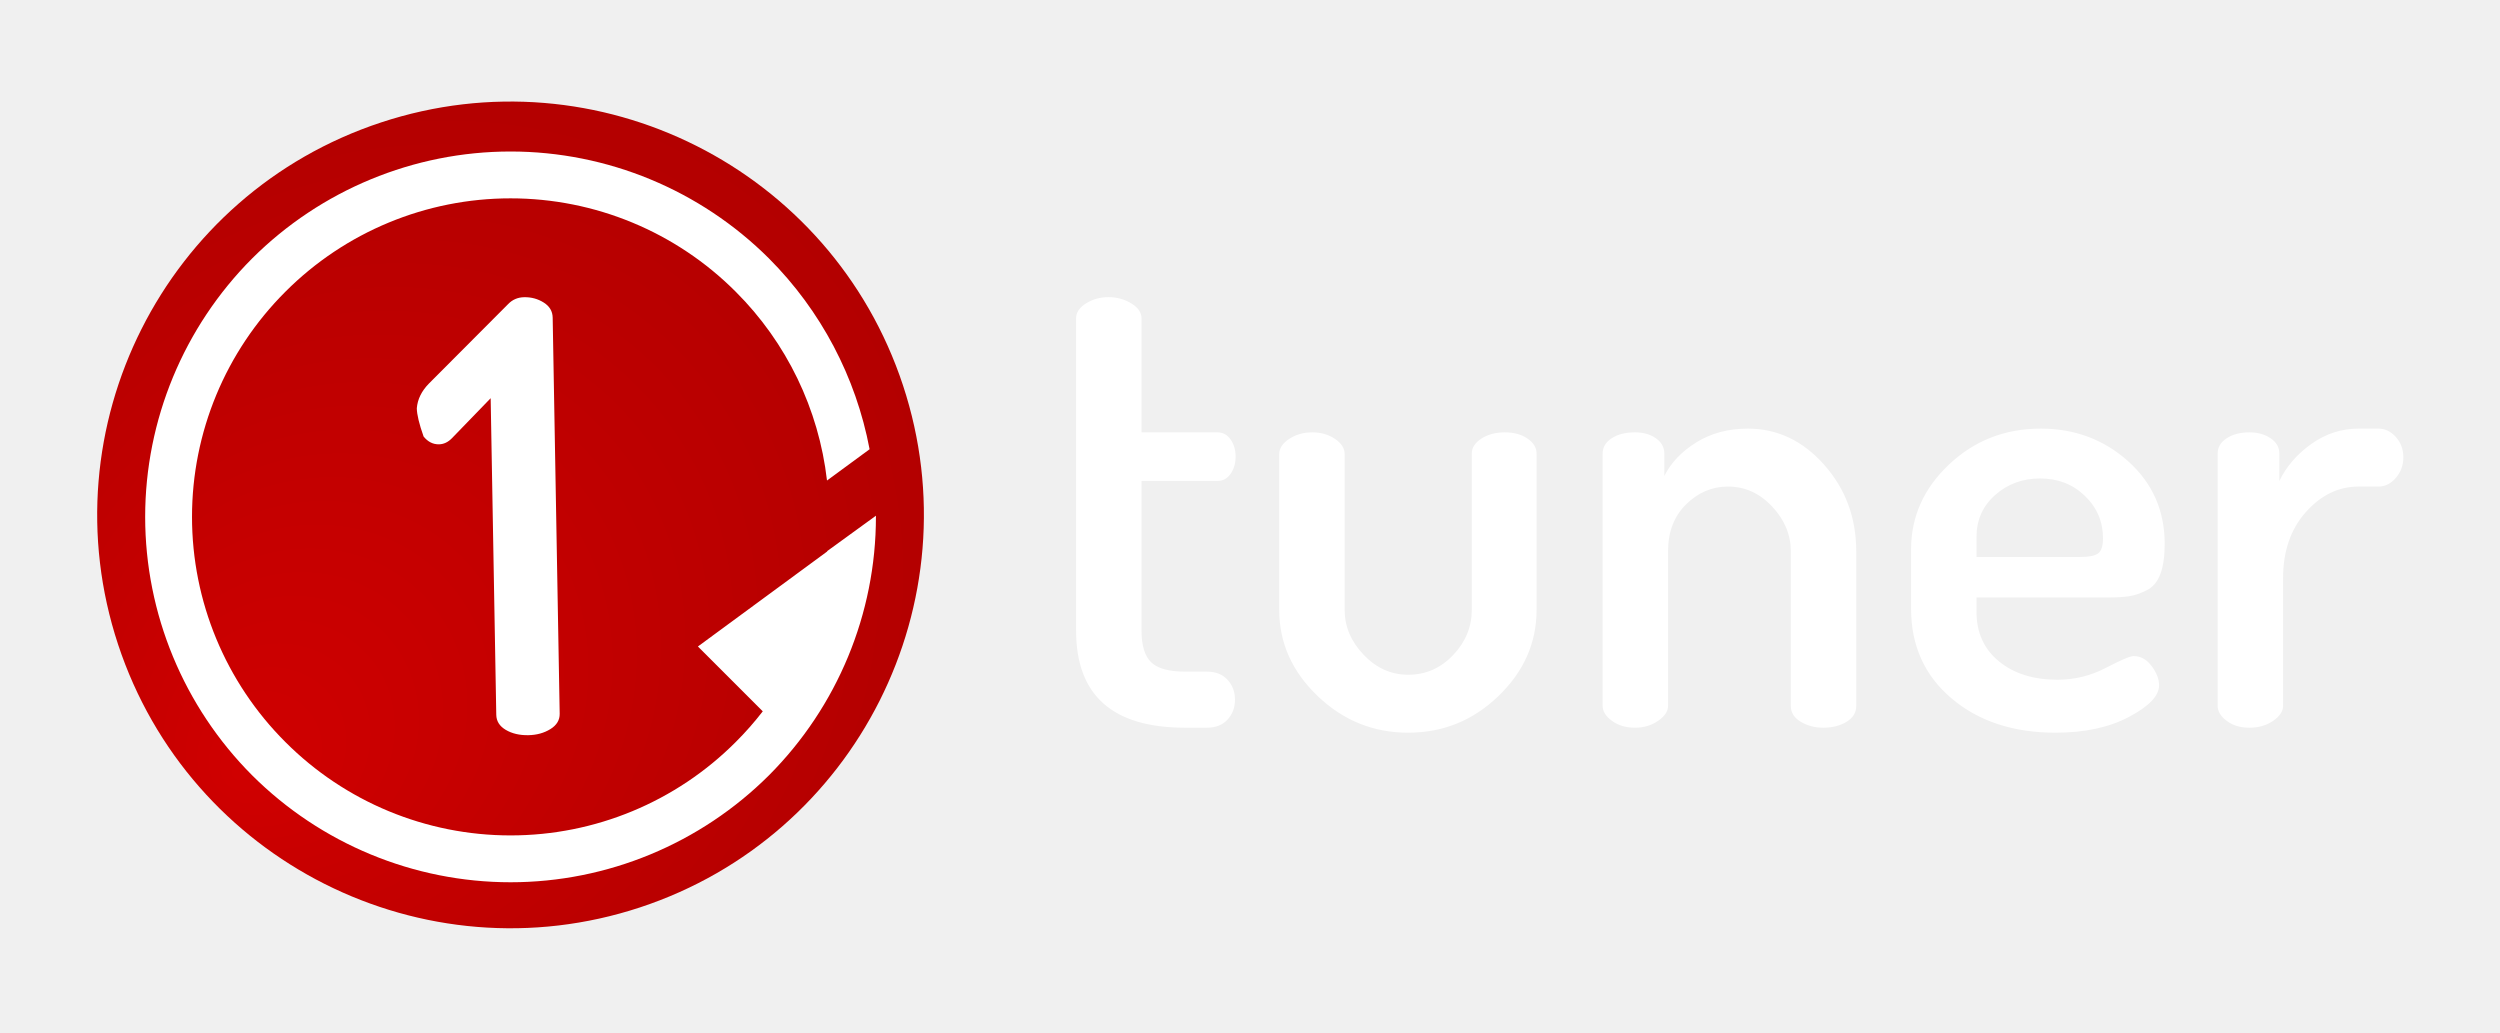
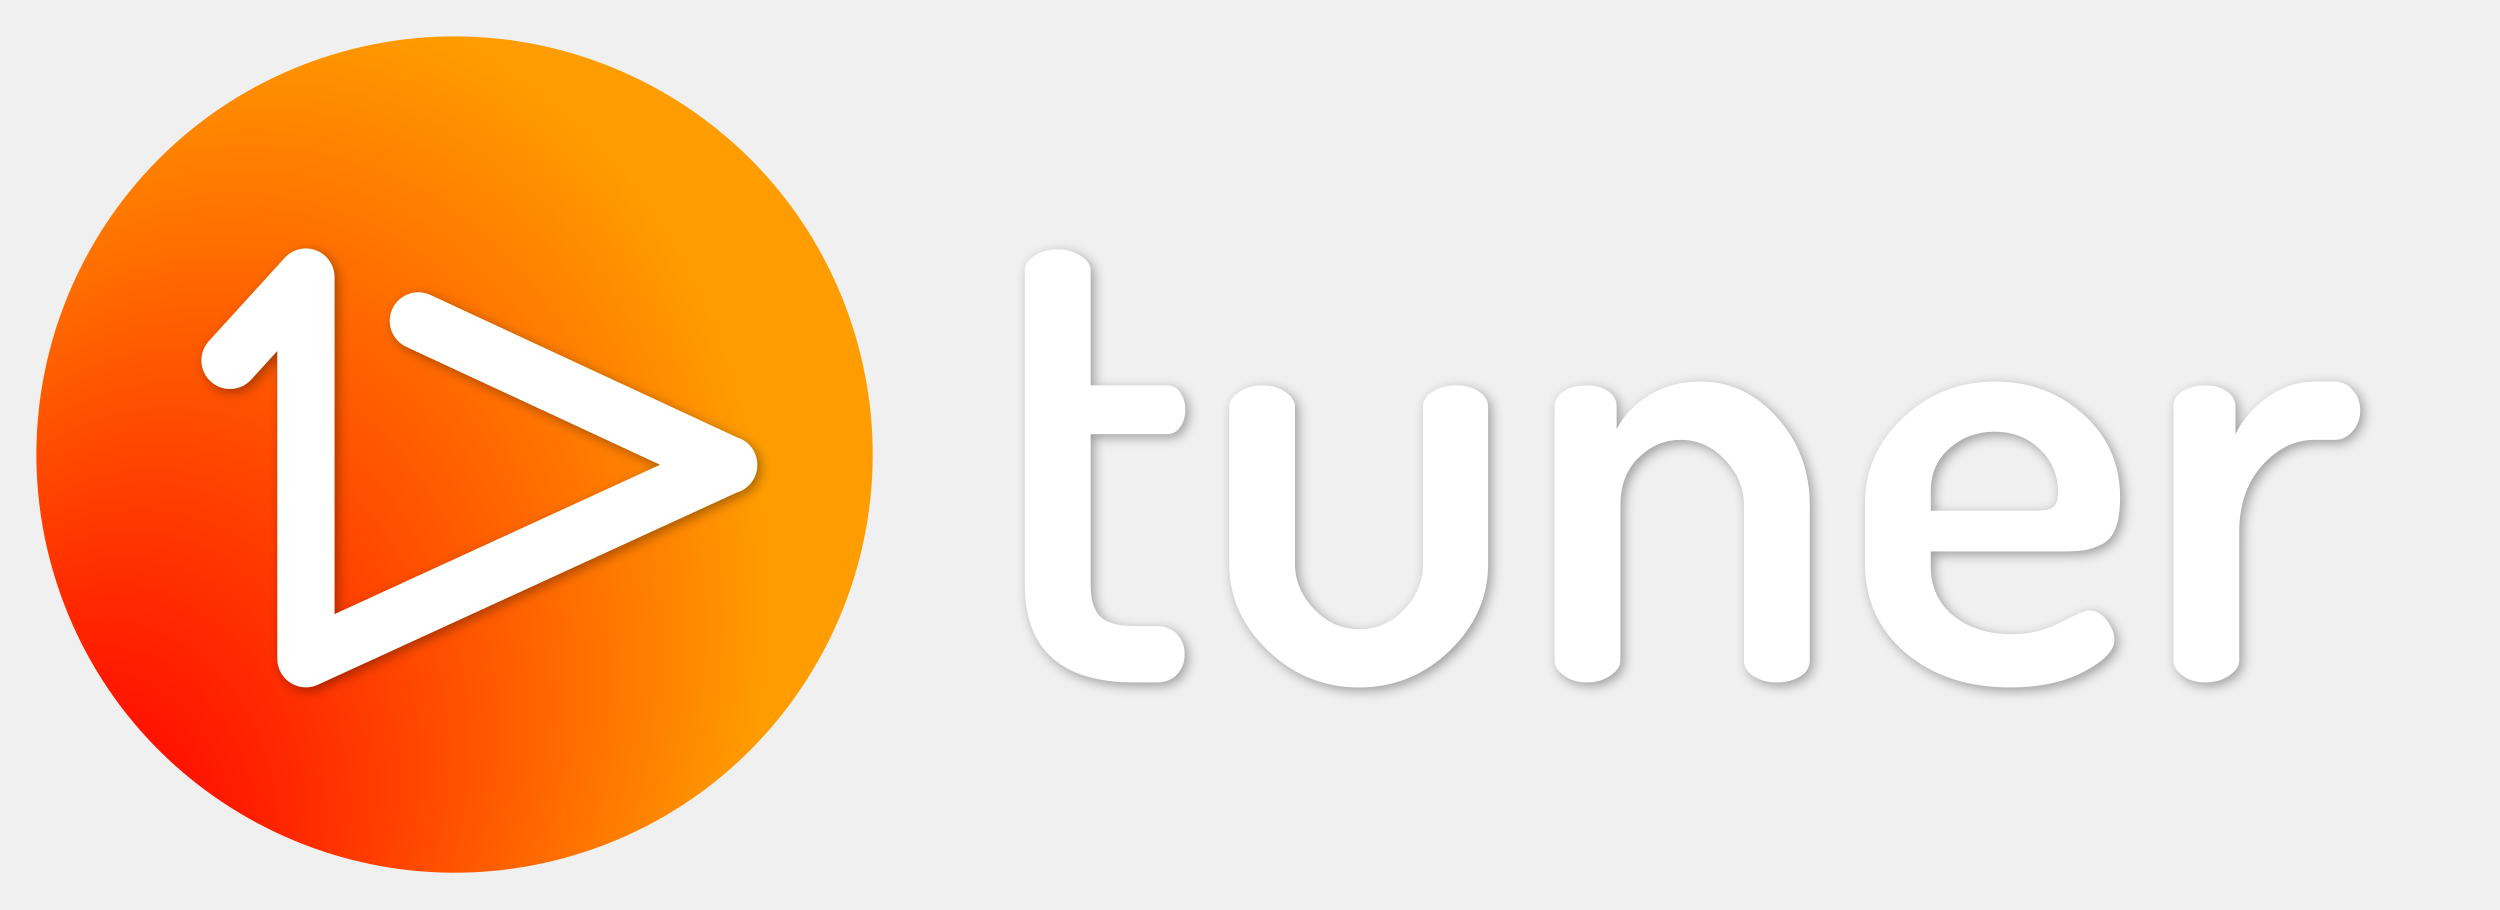
- <svg xmlns="http://www.w3.org/2000/svg" width="460" height="190" style="isolation:isolate">
+ <svg xmlns="http://www.w3.org/2000/svg" style="isolation:isolate" viewBox="0 0 2200 800">
  <defs>
    <clipPath id="a">
-       <path d="M0 0h460v190H0z" />
+       <path d="M0 0h2200v800H0z" />
    </clipPath>
  </defs>
  <g clip-path="url(#a)">
-     <path fill="#FFF" fill-rule="evenodd" d="M198 116.013V58.571q0-1.605 1.834-2.752 1.835-1.146 4.128-1.146t4.185 1.146q1.892 1.147 1.892 2.752v20.982h13.988q1.49 0 2.407 1.318.918 1.319.918 3.153 0 1.835-.918 3.153-.917 1.319-2.407 1.319h-13.988v27.517q0 4.128 1.777 5.847 1.777 1.72 6.249 1.72h4.013q2.407 0 3.783 1.491 1.376 1.49 1.376 3.669 0 2.178-1.376 3.669-1.376 1.49-3.783 1.49h-4.013q-20.065 0-20.065-17.886zm37.378-3.784V83.566q0-1.606 1.834-2.809 1.835-1.204 4.242-1.204 2.408 0 4.185 1.204 1.777 1.203 1.777 2.809v28.663q0 4.587 3.497 8.256 3.497 3.669 8.198 3.669 4.816 0 8.255-3.612 3.44-3.612 3.44-8.313V83.451q0-1.605 1.777-2.752 1.777-1.146 4.3-1.146 2.522 0 4.185 1.146 1.662 1.147 1.662 2.752v28.778q0 9.058-6.994 15.823-6.994 6.765-16.625 6.765t-16.682-6.765q-7.051-6.765-7.051-15.823zm59.506 17.657V83.451q0-1.72 1.662-2.809 1.663-1.089 4.3-1.089 2.293 0 3.841 1.089t1.548 2.809v4.128q1.834-3.669 5.904-6.192 4.071-2.522 9.459-2.522 8.141 0 14.046 6.65 5.904 6.65 5.904 15.937v28.434q0 1.835-1.777 2.924t-4.299 1.089q-2.293 0-4.128-1.089-1.834-1.089-1.834-2.924v-28.434q0-4.586-3.44-8.255-3.44-3.669-8.141-3.669-4.357 0-7.682 3.267-3.325 3.268-3.325 8.657v28.434q0 1.491-1.834 2.752-1.835 1.261-4.242 1.261-2.523 0-4.243-1.261-1.719-1.261-1.719-2.752zM351.638 112v-10.892q0-9.058 6.994-15.651 6.994-6.592 16.854-6.592 9.402 0 16.109 6.019 6.708 6.02 6.708 15.192 0 3.44-.803 5.561t-2.522 2.981q-1.72.86-3.211 1.089-1.49.229-3.898.229h-24.192v2.637q0 5.733 4.127 9.115 4.128 3.383 10.778 3.383 4.701 0 8.886-2.179 4.185-2.178 5.102-2.178 1.949 0 3.325 1.834 1.376 1.835 1.376 3.555 0 2.866-5.504 5.79-5.503 2.924-13.529 2.924-11.695 0-19.147-6.307-7.453-6.306-7.453-16.51zm12.039-13.185v3.669h19.033q2.522 0 3.382-.688.86-.688.86-2.752 0-4.586-3.325-7.796-3.325-3.211-8.255-3.211-4.816 0-8.256 3.039-3.439 3.038-3.439 7.739zm44.371 31.071V83.451q0-1.72 1.663-2.809 1.662-1.089 4.185-1.089 2.293 0 3.898 1.089t1.605 2.809v5.045q1.949-4.013 5.905-6.822 3.956-2.809 8.656-2.809h3.669q1.835 0 3.211 1.548 1.376 1.547 1.376 3.726 0 2.178-1.376 3.784-1.376 1.605-3.211 1.605h-3.669q-5.503 0-9.688 4.701-4.185 4.7-4.185 12.153v23.504q0 1.491-1.834 2.752-1.835 1.261-4.357 1.261-2.523 0-4.185-1.261-1.663-1.261-1.663-2.752z" />
-     <radialGradient id="b" fx="34.475%" fy="68.265%" gradientTransform="matrix(1.82648 .10959 -.23744 1.80822 -.295 -.459)">
-       <stop offset="0%" stop-color="#d00000" />
-       <stop offset="98.261%" stop-color="#a60000" />
+     <radialGradient id="b" cx=".5" cy=".5" r=".5" fx=".102" fy=".661" gradientTransform="matrix(1185.225 -648.99 487.144 1465.228 -448.838 -44.181)" gradientUnits="userSpaceOnUse">
+       <stop offset="12.609%" stop-color="#ff0400" />
+       <stop offset="66.087%" stop-color="#ff9d00" />
    </radialGradient>
-     <path fill="url(#b)" d="M21.726 118.574C8.574 78.717 30.255 35.681 70.112 22.53c39.856-13.152 82.892 8.529 96.043 48.386 13.152 39.856-8.529 82.892-48.385 96.043-39.857 13.152-82.893-8.529-96.044-48.385z" />
-     <path fill="#FFF" fill-rule="evenodd" d="M152.204 101.471l.009-.077 8.957-6.503v.215c0 17.813-7.097 34.937-19.68 47.549-12.613 12.584-29.737 19.681-47.549 19.681-17.813 0-34.937-7.097-47.549-19.681-12.584-12.612-19.681-29.736-19.681-47.549 0-17.812 7.097-34.936 19.681-47.549 12.612-12.583 29.736-19.68 47.549-19.68 17.812 0 34.936 7.097 47.549 19.68a67.435 67.435 0 0 1 18.515 35.102l-7.837 5.758a58.505 58.505 0 0 0-16.798-34.74 58.511 58.511 0 0 0-41.429-17.181 58.512 58.512 0 0 0-41.43 17.181A58.511 58.511 0 0 0 35.33 95.106a58.512 58.512 0 0 0 17.181 41.43 58.512 58.512 0 0 0 41.43 17.181 58.511 58.511 0 0 0 41.429-17.181 58.523 58.523 0 0 0 4.979-5.651l-11.932-11.932q17.065-12.544 23.787-17.482z" />
-     <path fill="#FFF" d="M76.693 75.126q.195-2.479 2.231-4.554l14.575-14.623q1.19-1.232 2.951-1.263 1.981-.035 3.596.982 1.615 1.018 1.646 2.779l1.29 72.871q.031 1.761-1.712 2.838-1.742 1.077-4.054 1.118-2.422.043-4.146-.972-1.725-1.016-1.756-2.777L90.282 73.27l-7.106 7.341q-1.081 1.12-2.402 1.144-1.651.029-2.833-1.437-1.217-3.431-1.248-5.192z" />
+     <path fill="url(#b)" d="M50.601 515.292C-13.03 322.454 91.869 114.233 284.708 50.601 477.546-13.03 685.767 91.869 749.399 284.708c63.631 192.838-41.268 401.059-234.107 464.691-192.838 63.631-401.059-41.268-464.691-234.107z" />
+     <defs>
+       <filter id="c" width="400%" height="400%" x="-200%" y="-200%" color-interpolation-filters="sRGB" filterUnits="objectBoundingBox">
+         <feGaussianBlur in="SourceGraphic" stdDeviation="5.152" />
+         <feOffset dx="3" dy="3" result="pf_100_offsetBlur" />
+         <feFlood flood-color="#000" flood-opacity=".35" />
+         <feComposite in2="pf_100_offsetBlur" operator="in" result="pf_100_dropShadow" />
+         <feBlend in="SourceGraphic" in2="pf_100_dropShadow" />
+       </filter>
+     </defs>
+     <g filter="url(#c)">
+       <path stroke="#FFF" stroke-linecap="round" stroke-linejoin="round" stroke-miterlimit="3" stroke-width="30" d="M269.203 579.685v.008" vector-effect="non-scaling-stroke" />
+     </g>
+     <defs>
+       <filter id="d" width="400%" height="400%" x="-200%" y="-200%" color-interpolation-filters="sRGB" filterUnits="objectBoundingBox">
+         <feGaussianBlur in="SourceGraphic" stdDeviation="5.152" />
+         <feOffset dx="3" dy="3" result="pf_100_offsetBlur" />
+         <feFlood flood-color="#000" flood-opacity=".35" />
+         <feComposite in2="pf_100_offsetBlur" operator="in" result="pf_100_dropShadow" />
+         <feBlend in="SourceGraphic" in2="pf_100_dropShadow" />
+       </filter>
+     </defs>
+     <g filter="url(#d)">
+       <path fill="#FFF" fill-rule="evenodd" d="M580.813 408.986L294.409 540.393v-296.57a25.15 25.15 0 00-7.392-17.808 25.15 25.15 0 00-17.808-7.392 25.159 25.159 0 00-17.825 7.392c-.033.033-.066.065-.097.1-.103.111-.209.218-.315.326-.182.187-.359.377-.536.568l-.06.064-66.597 73.082a25.21 25.21 0 00-6.536 18.145 25.184 25.184 0 0026.343 23.991 25.184 25.184 0 0017.456-8.199l22.966-25.203v270.136c-.009.336-.011.671.006 1.006-.007.401.007.801.045 1.2.022.575.076 1.148.17 1.717.012.241.046.48.097.718.08.583.193 1.162.347 1.734.032.227.087.451.159.671.134.568.302 1.129.51 1.68.058.235.139.464.237.688.206.596.449 1.181.714 1.758.031.067.062.134.095.199.02.048.041.094.066.138.264.561.55 1.108.87 1.632.13.265.279.517.443.758.267.456.557.896.875 1.313.16.258.338.5.53.731.307.424.637.829.992 1.211.216.277.451.537.697.786.223.25.457.488.703.715.311.32.638.624.981.91.391.36.801.699 1.234 1.01.216.192.447.364.688.523.431.326.881.629 1.351.901.224.163.46.306.707.435.466.285.948.545 1.449.773.236.139.483.257.739.36a19.584 19.584 0 002.074.849c.584.21 1.175.395 1.774.538.275.095.555.166.839.22.52.136 1.045.243 1.574.314.282.067.567.11.854.136.535.086 1.074.141 1.614.16.323.042.648.058.973.059.372.021.743.025 1.115.008.412.007.824-.009 1.234-.046a13.518 13.518 0 001.668-.166c.26-.014.517-.051.772-.105a13.564 13.564 0 001.675-.335c.246-.036.488-.096.727-.172a13.538 13.538 0 001.631-.496c.249-.063.492-.149.73-.251.59-.205 1.17-.446 1.742-.709l368.624-169.132a25.154 25.154 0 0015.781-13.575 24.965 24.965 0 002.341-10.348c.008-.115.009-.23.014-.345-.006-.151-.008-.301-.016-.452a24.966 24.966 0 00-2.283-10.273 25.18 25.18 0 00-15.738-13.652L378.759 259.546c-6.048-2.822-12.987-3.108-19.27-.823a25.262 25.262 0 00-14.196 13.054 25.216 25.216 0 00-.823 19.27 25.295 25.295 0 0013.053 14.213l223.29 103.726z" />
+     </g>
+     <g filter="url(#e)">
+       <path fill="#FFF" fill-rule="evenodd" d="M901.824 514.516V238.098q0-7.724 8.827-13.241 8.828-5.518 19.863-5.518 11.034 0 20.138 5.518 9.103 5.517 9.103 13.241v100.967h67.312q7.172 0 11.586 6.345 4.414 6.345 4.414 15.173 0 8.827-4.414 15.172-4.414 6.345-11.586 6.345h-67.312v132.416q0 19.862 8.552 28.138 8.552 8.276 30.07 8.276h19.31q11.587 0 18.207 7.173 6.621 7.172 6.621 17.655t-6.621 17.656q-6.62 7.172-18.207 7.172h-19.31q-96.553 0-96.553-86.07zm179.864-18.207V358.376q0-7.725 8.828-13.518 8.828-5.793 20.414-5.793 11.586 0 20.138 5.793 8.552 5.793 8.552 13.518v137.933q0 22.069 16.828 39.724 16.828 17.656 39.449 17.656 23.172 0 39.724-17.38 16.552-17.379 16.552-40V357.824q0-7.724 8.552-13.242 8.552-5.517 20.69-5.517 12.138 0 20.138 5.517 8.001 5.518 8.001 13.242v138.485q0 43.587-33.656 76.139Q1242.242 605 1195.897 605q-46.346 0-80.277-32.552-33.932-32.552-33.932-76.139zm286.349 84.966V357.824q0-8.276 8-13.517 8-5.242 20.69-5.242 11.035 0 18.483 5.242 7.449 5.241 7.449 13.517v19.862q8.827-17.655 28.414-29.793 19.586-12.138 45.518-12.138 39.173 0 67.587 32 28.414 32.001 28.414 76.691v136.829q0 8.828-8.552 14.07-8.552 5.241-20.69 5.241-11.034 0-19.862-5.241-8.828-5.242-8.828-14.07V444.446q0-22.069-16.552-39.725-16.552-17.655-39.173-17.655-20.966 0-36.966 15.724-16 15.725-16 41.656v136.829q0 7.173-8.828 13.242-8.827 6.069-20.414 6.069-12.138 0-20.414-6.069-8.276-6.069-8.276-13.242zm273.107-86.07v-52.414q0-43.587 33.656-75.312 33.656-31.724 81.105-31.724 45.242 0 77.518 28.966t32.276 73.104q0 16.552-3.862 26.759t-12.138 14.345q-8.276 4.138-15.448 5.242-7.173 1.103-18.759 1.103h-116.416v12.69q0 27.587 19.863 43.863 19.862 16.276 51.863 16.276 22.621 0 42.759-10.483t24.552-10.483q9.379 0 16 8.828 6.621 8.827 6.621 17.103 0 13.794-26.483 27.863Q1807.768 605 1769.146 605q-56.276 0-92.139-30.345-35.863-30.346-35.863-79.45zm57.932-63.449v17.656h91.588q12.138 0 16.276-3.311 4.138-3.31 4.138-13.241 0-22.07-16-37.518-16.001-15.449-39.725-15.449-23.173 0-39.725 14.621-16.552 14.621-16.552 37.242zm213.521 149.519V357.824q0-8.276 8-13.517 8-5.242 20.138-5.242 11.035 0 18.759 5.242 7.724 5.241 7.724 13.517V382.1q9.38-19.31 28.414-32.828 19.035-13.517 41.656-13.517h17.656q8.827 0 15.448 7.448t6.621 17.931q0 10.483-6.621 18.208-6.621 7.724-15.448 7.724h-17.656q-26.483 0-46.621 22.621t-20.138 58.483v113.105q0 7.173-8.828 13.242-8.828 6.069-20.966 6.069-12.138 0-20.138-6.069-8-6.069-8-13.242z" />
+     </g>
+     <defs>
+       <filter id="e" width="400%" height="400%" x="-200%" y="-200%" color-interpolation-filters="sRGB" filterUnits="objectBoundingBox">
+         <feGaussianBlur in="SourceGraphic" stdDeviation="5.152" />
+         <feOffset dx="3" dy="3" result="pf_100_offsetBlur" />
+         <feFlood flood-color="#000" flood-opacity=".35" />
+         <feComposite in2="pf_100_offsetBlur" operator="in" result="pf_100_dropShadow" />
+         <feBlend in="SourceGraphic" in2="pf_100_dropShadow" />
+       </filter>
+     </defs>
  </g>
</svg>
